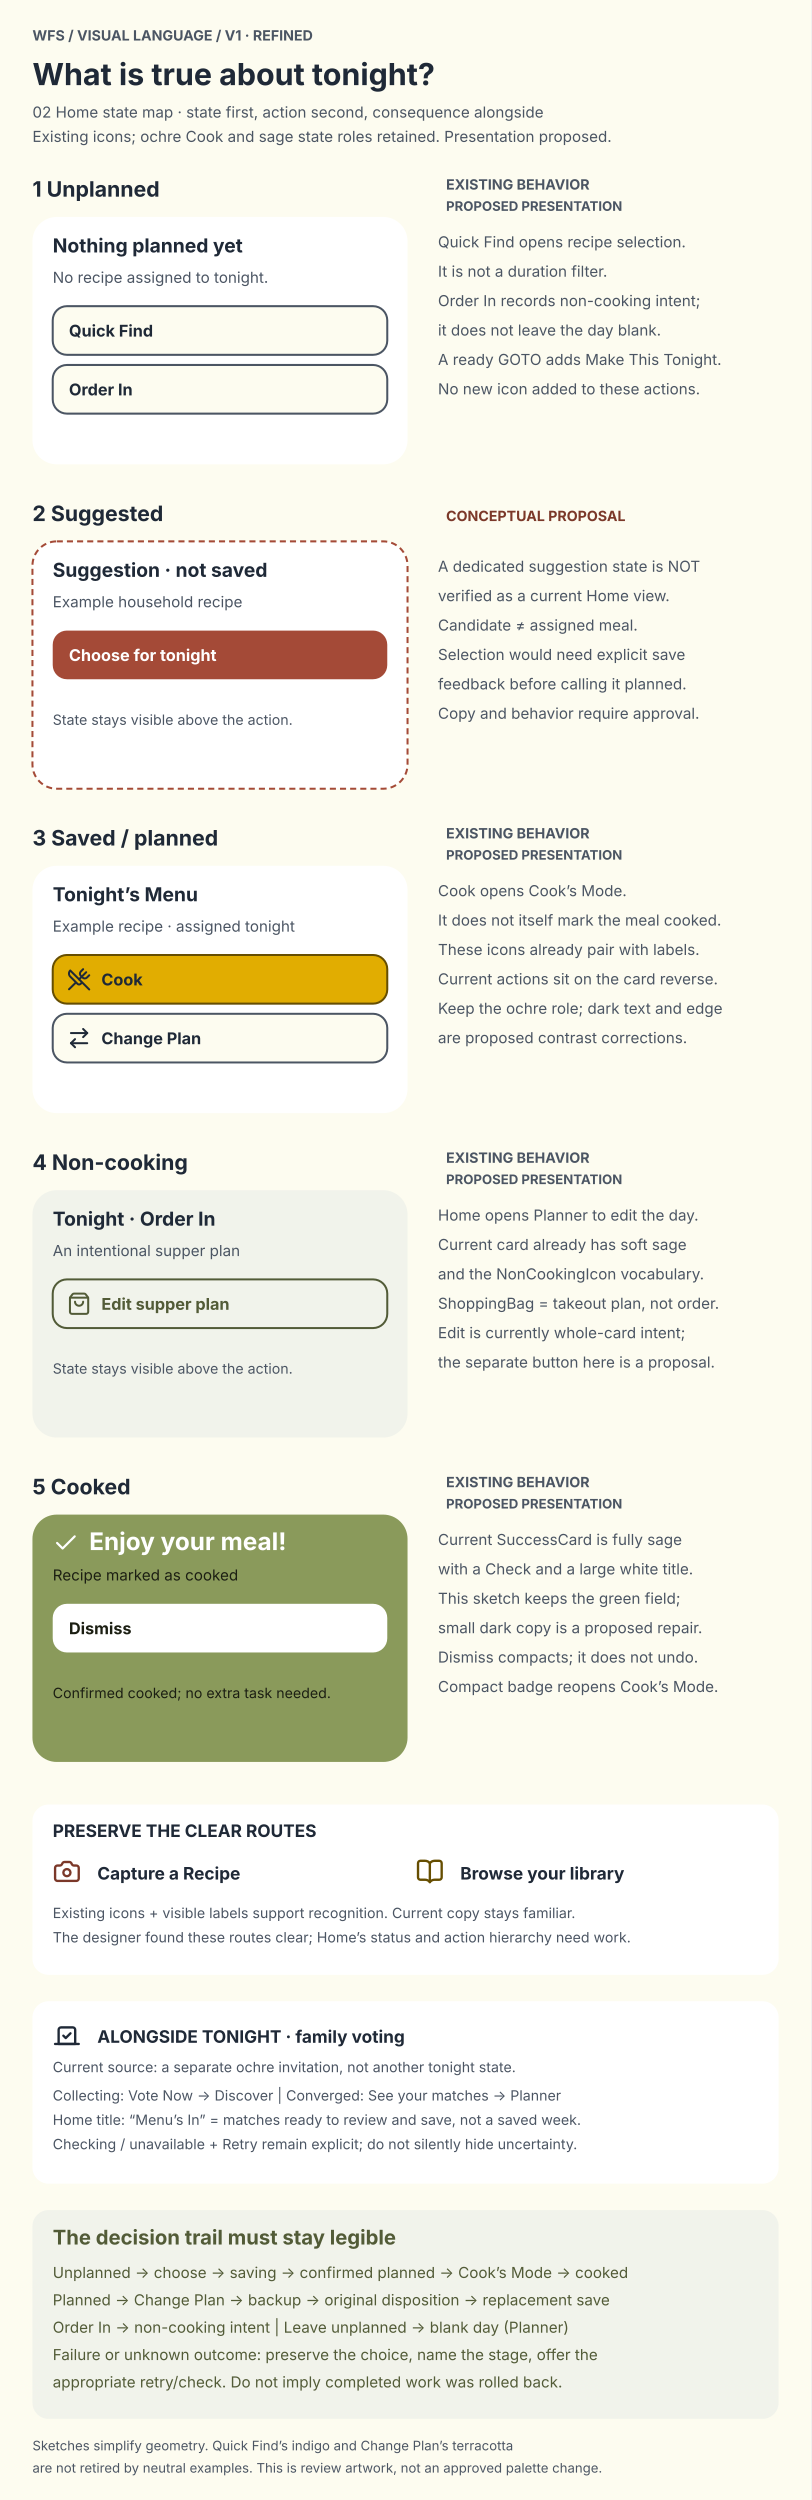
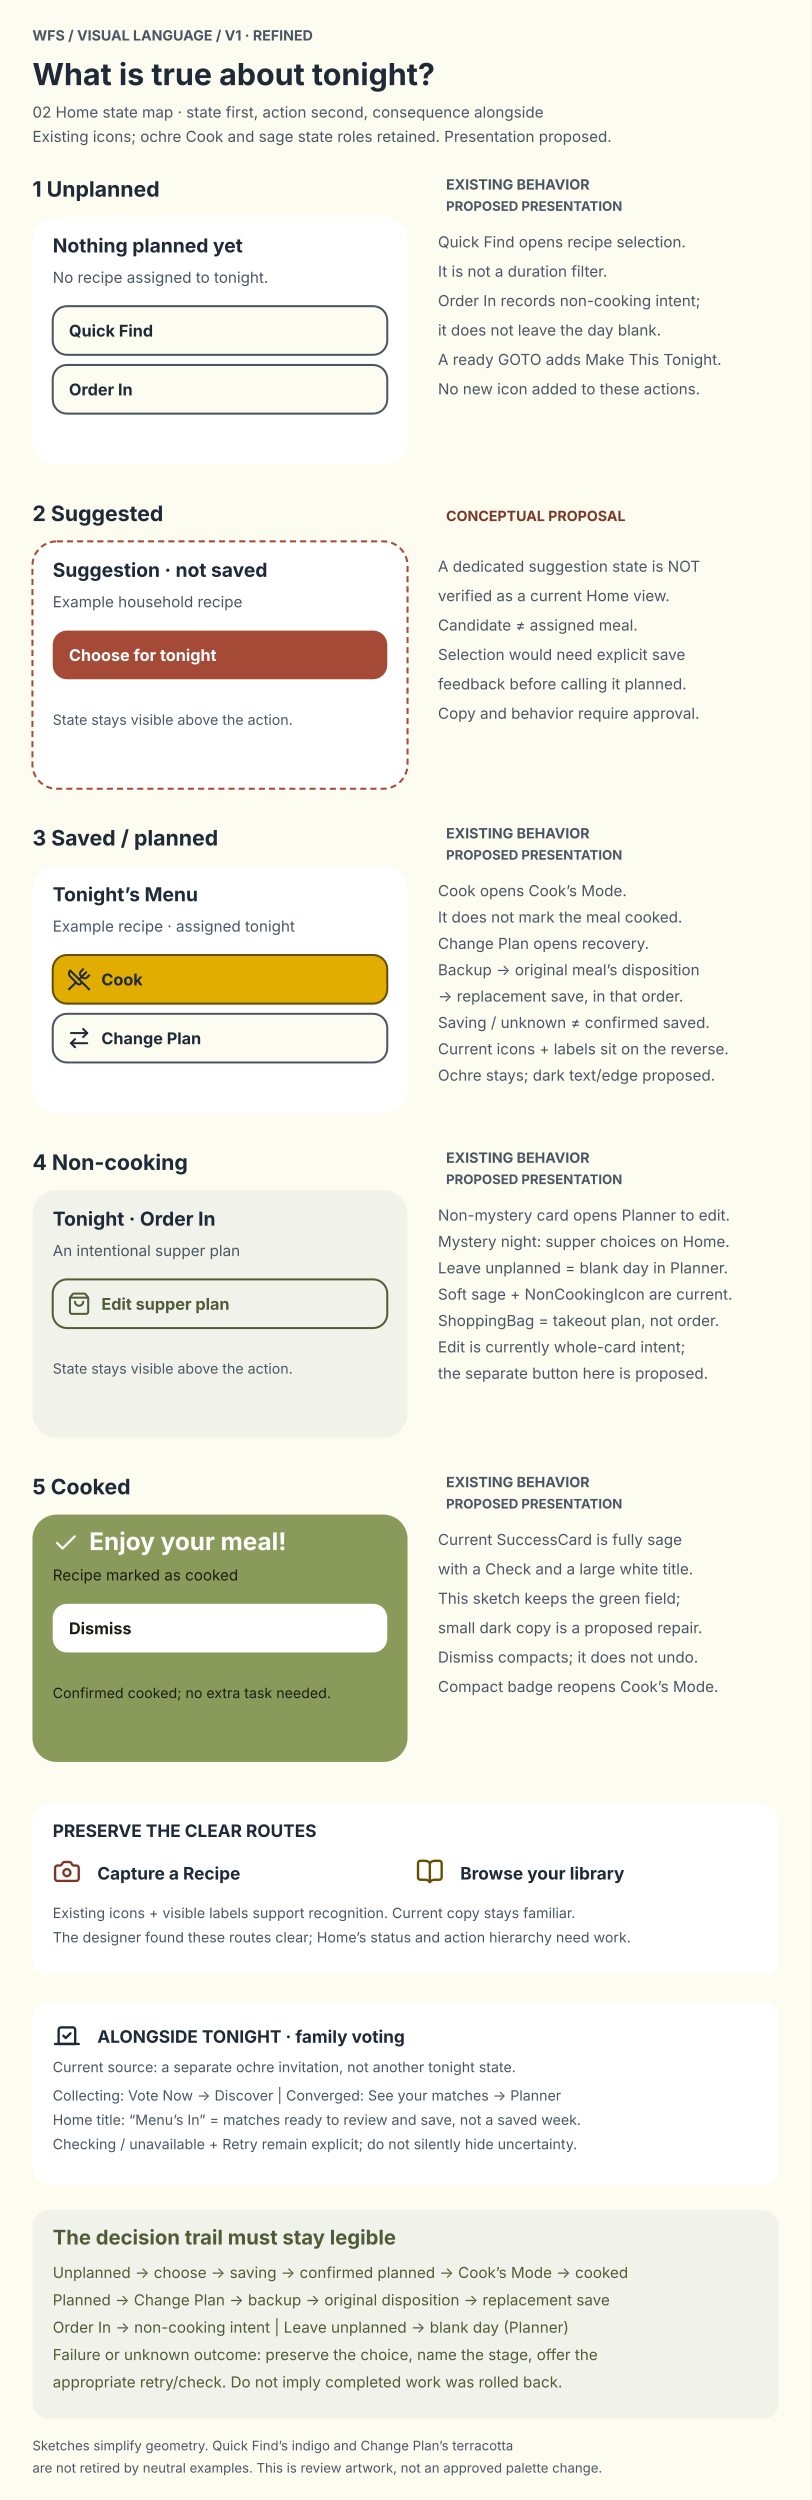
<svg xmlns="http://www.w3.org/2000/svg" width="800" height="2466" viewBox="0 0 800 2466" role="img" aria-labelledby="title desc">
  <style>text { font-family: Inter, "DejaVu Sans", sans-serif; } .heading { font-family: Outfit, Inter, "DejaVu Sans", sans-serif; }</style>
  <rect x="0" y="0" width="800" height="2466" rx="0" fill="#FDFCF0" />
  <text x="32" y="40" font-size="14" fill="#4B5563" font-weight="700">WFS / VISUAL LANGUAGE / V1 · REFINED</text>
  <text x="32" y="84" font-size="30" fill="#1F2937" font-weight="700" class="heading">What is true about tonight?</text>
  <text x="32" y="116" font-size="15" fill="#4B5563" font-weight="400">02  Home state map · state first, action second, consequence alongside</text>
  <text x="32" y="140" font-size="15" fill="#4B5563" font-weight="400">Existing icons; ochre Cook and sage state roles retained. Presentation proposed.</text>
  <text x="32" y="194" font-size="21" fill="#1F2937" font-weight="700">1  Unplanned</text>
  <text x="440" y="187" font-size="14" fill="#4B5563" font-weight="700">EXISTING BEHAVIOR</text>
  <text x="440" y="208" font-size="13" fill="#4B5563" font-weight="700">PROPOSED PRESENTATION</text>
  <rect x="32" y="214" width="370" height="244" rx="24" fill="#FFFFFF" />
  <text x="52" y="249" font-size="19" fill="#1F2937" font-weight="700">Nothing planned yet</text>
  <text x="52" y="279" font-size="15" fill="#4B5563" font-weight="400">No recipe assigned to tonight.</text>
  <rect x="52" y="302" width="330" height="48" rx="14" fill="#FDFCF0" stroke="#4B5563" stroke-width="2" />
  <text x="68" y="332" font-size="16" fill="#1F2937" font-weight="700">Quick Find</text>
  <rect x="52" y="360" width="330" height="48" rx="14" fill="#FDFCF0" stroke="#4B5563" stroke-width="2" />
  <text x="68" y="390" font-size="16" fill="#1F2937" font-weight="700">Order In</text>
  <text x="432" y="244" font-size="15" fill="#4B5563" font-weight="400">Quick Find opens recipe selection.</text>
  <text x="432" y="273" font-size="15" fill="#4B5563" font-weight="400">It is not a duration filter.</text>
  <text x="432" y="302" font-size="15" fill="#4B5563" font-weight="400">Order In records non-cooking intent;</text>
  <text x="432" y="331" font-size="15" fill="#4B5563" font-weight="400">it does not leave the day blank.</text>
  <text x="432" y="360" font-size="15" fill="#4B5563" font-weight="400">A ready GOTO adds Make This Tonight.</text>
  <text x="432" y="389" font-size="15" fill="#4B5563" font-weight="400">No new icon added to these actions.</text>
  <text x="32" y="514" font-size="21" fill="#1F2937" font-weight="700">2  Suggested</text>
  <text x="440" y="514" font-size="14" fill="#7B3829" font-weight="700">CONCEPTUAL PROPOSAL</text>
  <rect x="32" y="534" width="370" height="244" rx="24" fill="#FFFFFF" stroke="#A44A37" stroke-width="2" stroke-dasharray="6 4" />
  <text x="52" y="569" font-size="19" fill="#1F2937" font-weight="700">Suggestion · not saved</text>
  <text x="52" y="599" font-size="15" fill="#4B5563" font-weight="400">Example household recipe</text>
  <rect x="52" y="622" width="330" height="48" rx="14" fill="#A44A37" />
  <text x="68" y="652" font-size="16" fill="#FFFFFF" font-weight="700">Choose for tonight</text>
  <text x="52" y="715" font-size="14" fill="#4B5563" font-weight="400">State stays visible above the action.</text>
  <text x="432" y="564" font-size="15" fill="#4B5563" font-weight="400">A dedicated suggestion state is NOT</text>
  <text x="432" y="593" font-size="15" fill="#4B5563" font-weight="400">verified as a current Home view.</text>
  <text x="432" y="622" font-size="15" fill="#4B5563" font-weight="400">Candidate ≠ assigned meal.</text>
  <text x="432" y="651" font-size="15" fill="#4B5563" font-weight="400">Selection would need explicit save</text>
  <text x="432" y="680" font-size="15" fill="#4B5563" font-weight="400">feedback before calling it planned.</text>
  <text x="432" y="709" font-size="15" fill="#4B5563" font-weight="400">Copy and behavior require approval.</text>
  <text x="32" y="834" font-size="21" fill="#1F2937" font-weight="700">3  Saved / planned</text>
  <text x="440" y="827" font-size="14" fill="#4B5563" font-weight="700">EXISTING BEHAVIOR</text>
  <text x="440" y="848" font-size="13" fill="#4B5563" font-weight="700">PROPOSED PRESENTATION</text>
  <rect x="32" y="854" width="370" height="244" rx="24" fill="#FFFFFF" />
  <text x="52" y="889" font-size="19" fill="#1F2937" font-weight="700">Tonight’s Menu</text>
  <text x="52" y="919" font-size="15" fill="#4B5563" font-weight="400">Example recipe · assigned tonight</text>
  <rect x="52" y="942" width="330" height="48" rx="14" fill="#E1AD01" stroke="#664E01" stroke-width="2" />
  <g transform="translate(66 954) scale(1.0)" fill="none" stroke="#1F2937" stroke-width="2" stroke-linecap="round" stroke-linejoin="round">
    <path d="m16 2-2.3 2.3a3 3 0 0 0 0 4.2l1.8 1.8a3 3 0 0 0 4.2 0L22 8" />
    <path d="M15 15 3.3 3.3a4.2 4.2 0 0 0 0 6l7.3 7.3c.7.7 2 .7 2.8 0L15 15Zm0 0 7 7" />
    <path d="m2.1 21.8 6.4-6.3" />
    <path d="m19 5-7 7" />
  </g>
  <text x="100" y="972" font-size="16" fill="#1F2937" font-weight="700">Cook</text>
  <rect x="52" y="1000" width="330" height="48" rx="14" fill="#FDFCF0" stroke="#4B5563" stroke-width="2" />
  <g transform="translate(66 1012) scale(1.0)" fill="none" stroke="#1F2937" stroke-width="2" stroke-linecap="round" stroke-linejoin="round">
    <path d="m16 3 4 4-4 4" />
    <path d="M20 7H4" />
    <path d="m8 21-4-4 4-4" />
    <path d="M4 17h16" />
  </g>
  <text x="100" y="1030" font-size="16" fill="#1F2937" font-weight="700">Change Plan</text>
  <text x="432" y="884" font-size="15" fill="#4B5563" font-weight="400">Cook opens Cook’s Mode.</text>
-   <text x="432" y="913" font-size="15" fill="#4B5563" font-weight="400">It does not itself mark the meal cooked.</text>
-   <text x="432" y="942" font-size="15" fill="#4B5563" font-weight="400">These icons already pair with labels.</text>
-   <text x="432" y="971" font-size="15" fill="#4B5563" font-weight="400">Current actions sit on the card reverse.</text>
-   <text x="432" y="1000" font-size="15" fill="#4B5563" font-weight="400">Keep the ochre role; dark text and edge</text>
-   <text x="432" y="1029" font-size="15" fill="#4B5563" font-weight="400">are proposed contrast corrections.</text>
+   <text x="432" y="910" font-size="15" fill="#4B5563" font-weight="400">It does not mark the meal cooked.</text>
+   <text x="432" y="936" font-size="15" fill="#4B5563" font-weight="400">Change Plan opens recovery.</text>
+   <text x="432" y="962" font-size="15" fill="#4B5563" font-weight="400">Backup → original meal’s disposition</text>
+   <text x="432" y="988" font-size="15" fill="#4B5563" font-weight="400">→ replacement save, in that order.</text>
+   <text x="432" y="1014" font-size="15" fill="#4B5563" font-weight="400">Saving / unknown ≠ confirmed saved.</text>
+   <text x="432" y="1040" font-size="15" fill="#4B5563" font-weight="400">Current icons + labels sit on the reverse.</text>
+   <text x="432" y="1066" font-size="15" fill="#4B5563" font-weight="400">Ochre stays; dark text/edge proposed.</text>
  <text x="32" y="1154" font-size="21" fill="#1F2937" font-weight="700">4  Non-cooking</text>
  <text x="440" y="1147" font-size="14" fill="#4B5563" font-weight="700">EXISTING BEHAVIOR</text>
  <text x="440" y="1168" font-size="13" fill="#4B5563" font-weight="700">PROPOSED PRESENTATION</text>
  <rect x="32" y="1174" width="370" height="244" rx="24" fill="#F1F3EB" />
  <text x="52" y="1209" font-size="19" fill="#1F2937" font-weight="700">Tonight · Order In</text>
  <text x="52" y="1239" font-size="15" fill="#4B5563" font-weight="400">An intentional supper plan</text>
  <rect x="52" y="1262" width="330" height="48" rx="14" fill="#F1F3EB" stroke="#525B37" stroke-width="2" />
  <g transform="translate(66 1274) scale(1.0)" fill="none" stroke="#525B37" stroke-width="2" stroke-linecap="round" stroke-linejoin="round">
    <path d="M16 10a4 4 0 0 1-8 0" />
    <path d="M3.103 6.034h17.794" />
    <path d="M3.4 5.467a2 2 0 0 0-.4 1.2V20a2 2 0 0 0 2 2h14a2 2 0 0 0 2-2V6.667a2 2 0 0 0-.4-1.2l-2-2.667A2 2 0 0 0 17 2H7a2 2 0 0 0-1.6.8z" />
  </g>
  <text x="100" y="1292" font-size="16" fill="#525B37" font-weight="700">Edit supper plan</text>
  <text x="52" y="1355" font-size="14" fill="#4B5563" font-weight="400">State stays visible above the action.</text>
-   <text x="432" y="1204" font-size="15" fill="#4B5563" font-weight="400">Home opens Planner to edit the day.</text>
-   <text x="432" y="1233" font-size="15" fill="#4B5563" font-weight="400">Current card already has soft sage</text>
-   <text x="432" y="1262" font-size="15" fill="#4B5563" font-weight="400">and the NonCookingIcon vocabulary.</text>
-   <text x="432" y="1291" font-size="15" fill="#4B5563" font-weight="400">ShoppingBag = takeout plan, not order.</text>
-   <text x="432" y="1320" font-size="15" fill="#4B5563" font-weight="400">Edit is currently whole-card intent;</text>
-   <text x="432" y="1349" font-size="15" fill="#4B5563" font-weight="400">the separate button here is a proposal.</text>
+   <text x="432" y="1204" font-size="15" fill="#4B5563" font-weight="400">Non-mystery card opens Planner to edit.</text>
+   <text x="432" y="1230" font-size="15" fill="#4B5563" font-weight="400">Mystery night: supper choices on Home.</text>
+   <text x="432" y="1256" font-size="15" fill="#4B5563" font-weight="400">Leave unplanned = blank day in Planner.</text>
+   <text x="432" y="1282" font-size="15" fill="#4B5563" font-weight="400">Soft sage + NonCookingIcon are current.</text>
+   <text x="432" y="1308" font-size="15" fill="#4B5563" font-weight="400">ShoppingBag = takeout plan, not order.</text>
+   <text x="432" y="1334" font-size="15" fill="#4B5563" font-weight="400">Edit is currently whole-card intent;</text>
+   <text x="432" y="1360" font-size="15" fill="#4B5563" font-weight="400">the separate button here is proposed.</text>
  <text x="32" y="1474" font-size="21" fill="#1F2937" font-weight="700">5  Cooked</text>
  <text x="440" y="1467" font-size="14" fill="#4B5563" font-weight="700">EXISTING BEHAVIOR</text>
  <text x="440" y="1488" font-size="13" fill="#4B5563" font-weight="700">PROPOSED PRESENTATION</text>
  <rect x="32" y="1494" width="370" height="244" rx="24" fill="#8A9A5B" />
  <g transform="translate(52 1509) scale(1.083333)" fill="none" stroke="#FFFFFF" stroke-width="2" stroke-linecap="round" stroke-linejoin="round">
    <path d="M20 6 9 17l-5-5" />
  </g>
  <text x="88" y="1529" font-size="24" fill="#FFFFFF" font-weight="700" class="heading">Enjoy your meal!</text>
  <text x="52" y="1559" font-size="15" fill="#1B1E12" font-weight="400">Recipe marked as cooked</text>
  <rect x="52" y="1582" width="330" height="48" rx="14" fill="#FFFFFF" />
  <text x="68" y="1612" font-size="16" fill="#1B1E12" font-weight="700">Dismiss</text>
  <text x="52" y="1675" font-size="14" fill="#1B1E12" font-weight="400">Confirmed cooked; no extra task needed.</text>
  <text x="432" y="1524" font-size="15" fill="#4B5563" font-weight="400">Current SuccessCard is fully sage</text>
  <text x="432" y="1553" font-size="15" fill="#4B5563" font-weight="400">with a Check and a large white title.</text>
  <text x="432" y="1582" font-size="15" fill="#4B5563" font-weight="400">This sketch keeps the green field;</text>
  <text x="432" y="1611" font-size="15" fill="#4B5563" font-weight="400">small dark copy is a proposed repair.</text>
  <text x="432" y="1640" font-size="15" fill="#4B5563" font-weight="400">Dismiss compacts; it does not undo.</text>
  <text x="432" y="1669" font-size="15" fill="#4B5563" font-weight="400">Compact badge reopens Cook’s Mode.</text>
  <rect x="32" y="1780" width="736" height="168" rx="16" fill="#FFFFFF" />
  <text x="52" y="1812" font-size="17" fill="#1F2937" font-weight="700">PRESERVE THE CLEAR ROUTES</text>
  <g transform="translate(52 1832) scale(1.166667)" fill="none" stroke="#7B3829" stroke-width="2" stroke-linecap="round" stroke-linejoin="round">
    <path d="M13.997 4a2 2 0 0 1 1.76 1.05l.486.9A2 2 0 0 0 18.003 7H20a2 2 0 0 1 2 2v9a2 2 0 0 1-2 2H4a2 2 0 0 1-2-2V9a2 2 0 0 1 2-2h1.997a2 2 0 0 0 1.759-1.048l.489-.904A2 2 0 0 1 10.004 4z" />
    <circle cx="12" cy="13" r="3" />
  </g>
  <text x="96" y="1854" font-size="17" fill="#1F2937" font-weight="700">Capture a Recipe</text>
  <g transform="translate(410 1832) scale(1.166667)" fill="none" stroke="#664E01" stroke-width="2" stroke-linecap="round" stroke-linejoin="round">
    <path d="M12 5v16" />
    <path d="M20.001 19A2 2 0 0022 17V5a2 2 0 00-1.999-2L16 3.002A5 5 0 0012 5a5 5 0 00-4-2H4a2 2 0 00-2 2v12a2 2 0 001.999 2H8a5 5 0 014 2 5 5 0 014-2z" />
  </g>
  <text x="454" y="1854" font-size="17" fill="#1F2937" font-weight="700">Browse your library</text>
  <text x="52" y="1892" font-size="14" fill="#4B5563" font-weight="400">Existing icons + visible labels support recognition. Current copy stays familiar.</text>
  <text x="52" y="1916" font-size="14" fill="#4B5563" font-weight="400">The designer found these routes clear; Home’s status and action hierarchy need work.</text>
  <rect x="32" y="1974" width="736" height="180" rx="16" fill="#FFFFFF" />
  <g transform="translate(52 1994) scale(1.166667)" fill="none" stroke="#1F2937" stroke-width="2" stroke-linecap="round" stroke-linejoin="round">
    <path d="m9 12 2 2 4-4" />
    <path d="M5 7c0-1.1.9-2 2-2h10a2 2 0 0 1 2 2v12H5V7Z" />
    <path d="M22 19H2" />
  </g>
  <text x="96" y="2015" font-size="17" fill="#1F2937" font-weight="700">ALONGSIDE TONIGHT · family voting</text>
  <text x="52" y="2044" font-size="14" fill="#4B5563" font-weight="400">Current source: a separate ochre invitation, not another tonight state.</text>
  <text x="52" y="2072" font-size="14" fill="#4B5563" font-weight="400">Collecting: Vote Now → Discover     |     Converged: See your matches → Planner</text>
  <text x="52" y="2096" font-size="14" fill="#4B5563" font-weight="400">Home title: “Menu’s In” = matches ready to review and save, not a saved week.</text>
  <text x="52" y="2120" font-size="14" fill="#4B5563" font-weight="400">Checking / unavailable + Retry remain explicit; do not silently hide uncertainty.</text>
  <rect x="32" y="2180" width="736" height="206" rx="16" fill="#F1F3EB" />
  <text x="52" y="2214" font-size="20" fill="#525B37" font-weight="700">The decision trail must stay legible</text>
  <text x="52" y="2247" font-size="15" fill="#525B37" font-weight="400">Unplanned → choose → saving → confirmed planned → Cook’s Mode → cooked</text>
  <text x="52" y="2274" font-size="15" fill="#525B37" font-weight="400">Planned → Change Plan → backup → original disposition → replacement save</text>
  <text x="52" y="2301" font-size="15" fill="#525B37" font-weight="400">Order In → non-cooking intent     |     Leave unplanned → blank day (Planner)</text>
  <text x="52" y="2328" font-size="15" fill="#525B37" font-weight="400">Failure or unknown outcome: preserve the choice, name the stage, offer the</text>
  <text x="52" y="2355" font-size="15" fill="#525B37" font-weight="400">appropriate retry/check. Do not imply completed work was rolled back.</text>
  <text x="32" y="2417" font-size="13" fill="#4B5563" font-weight="400">Sketches simplify geometry. Quick Find’s indigo and Change Plan’s terracotta</text>
  <text x="32" y="2439" font-size="13" fill="#4B5563" font-weight="400">are not retired by neutral examples. This is review artwork, not an approved palette change.</text>
</svg>
